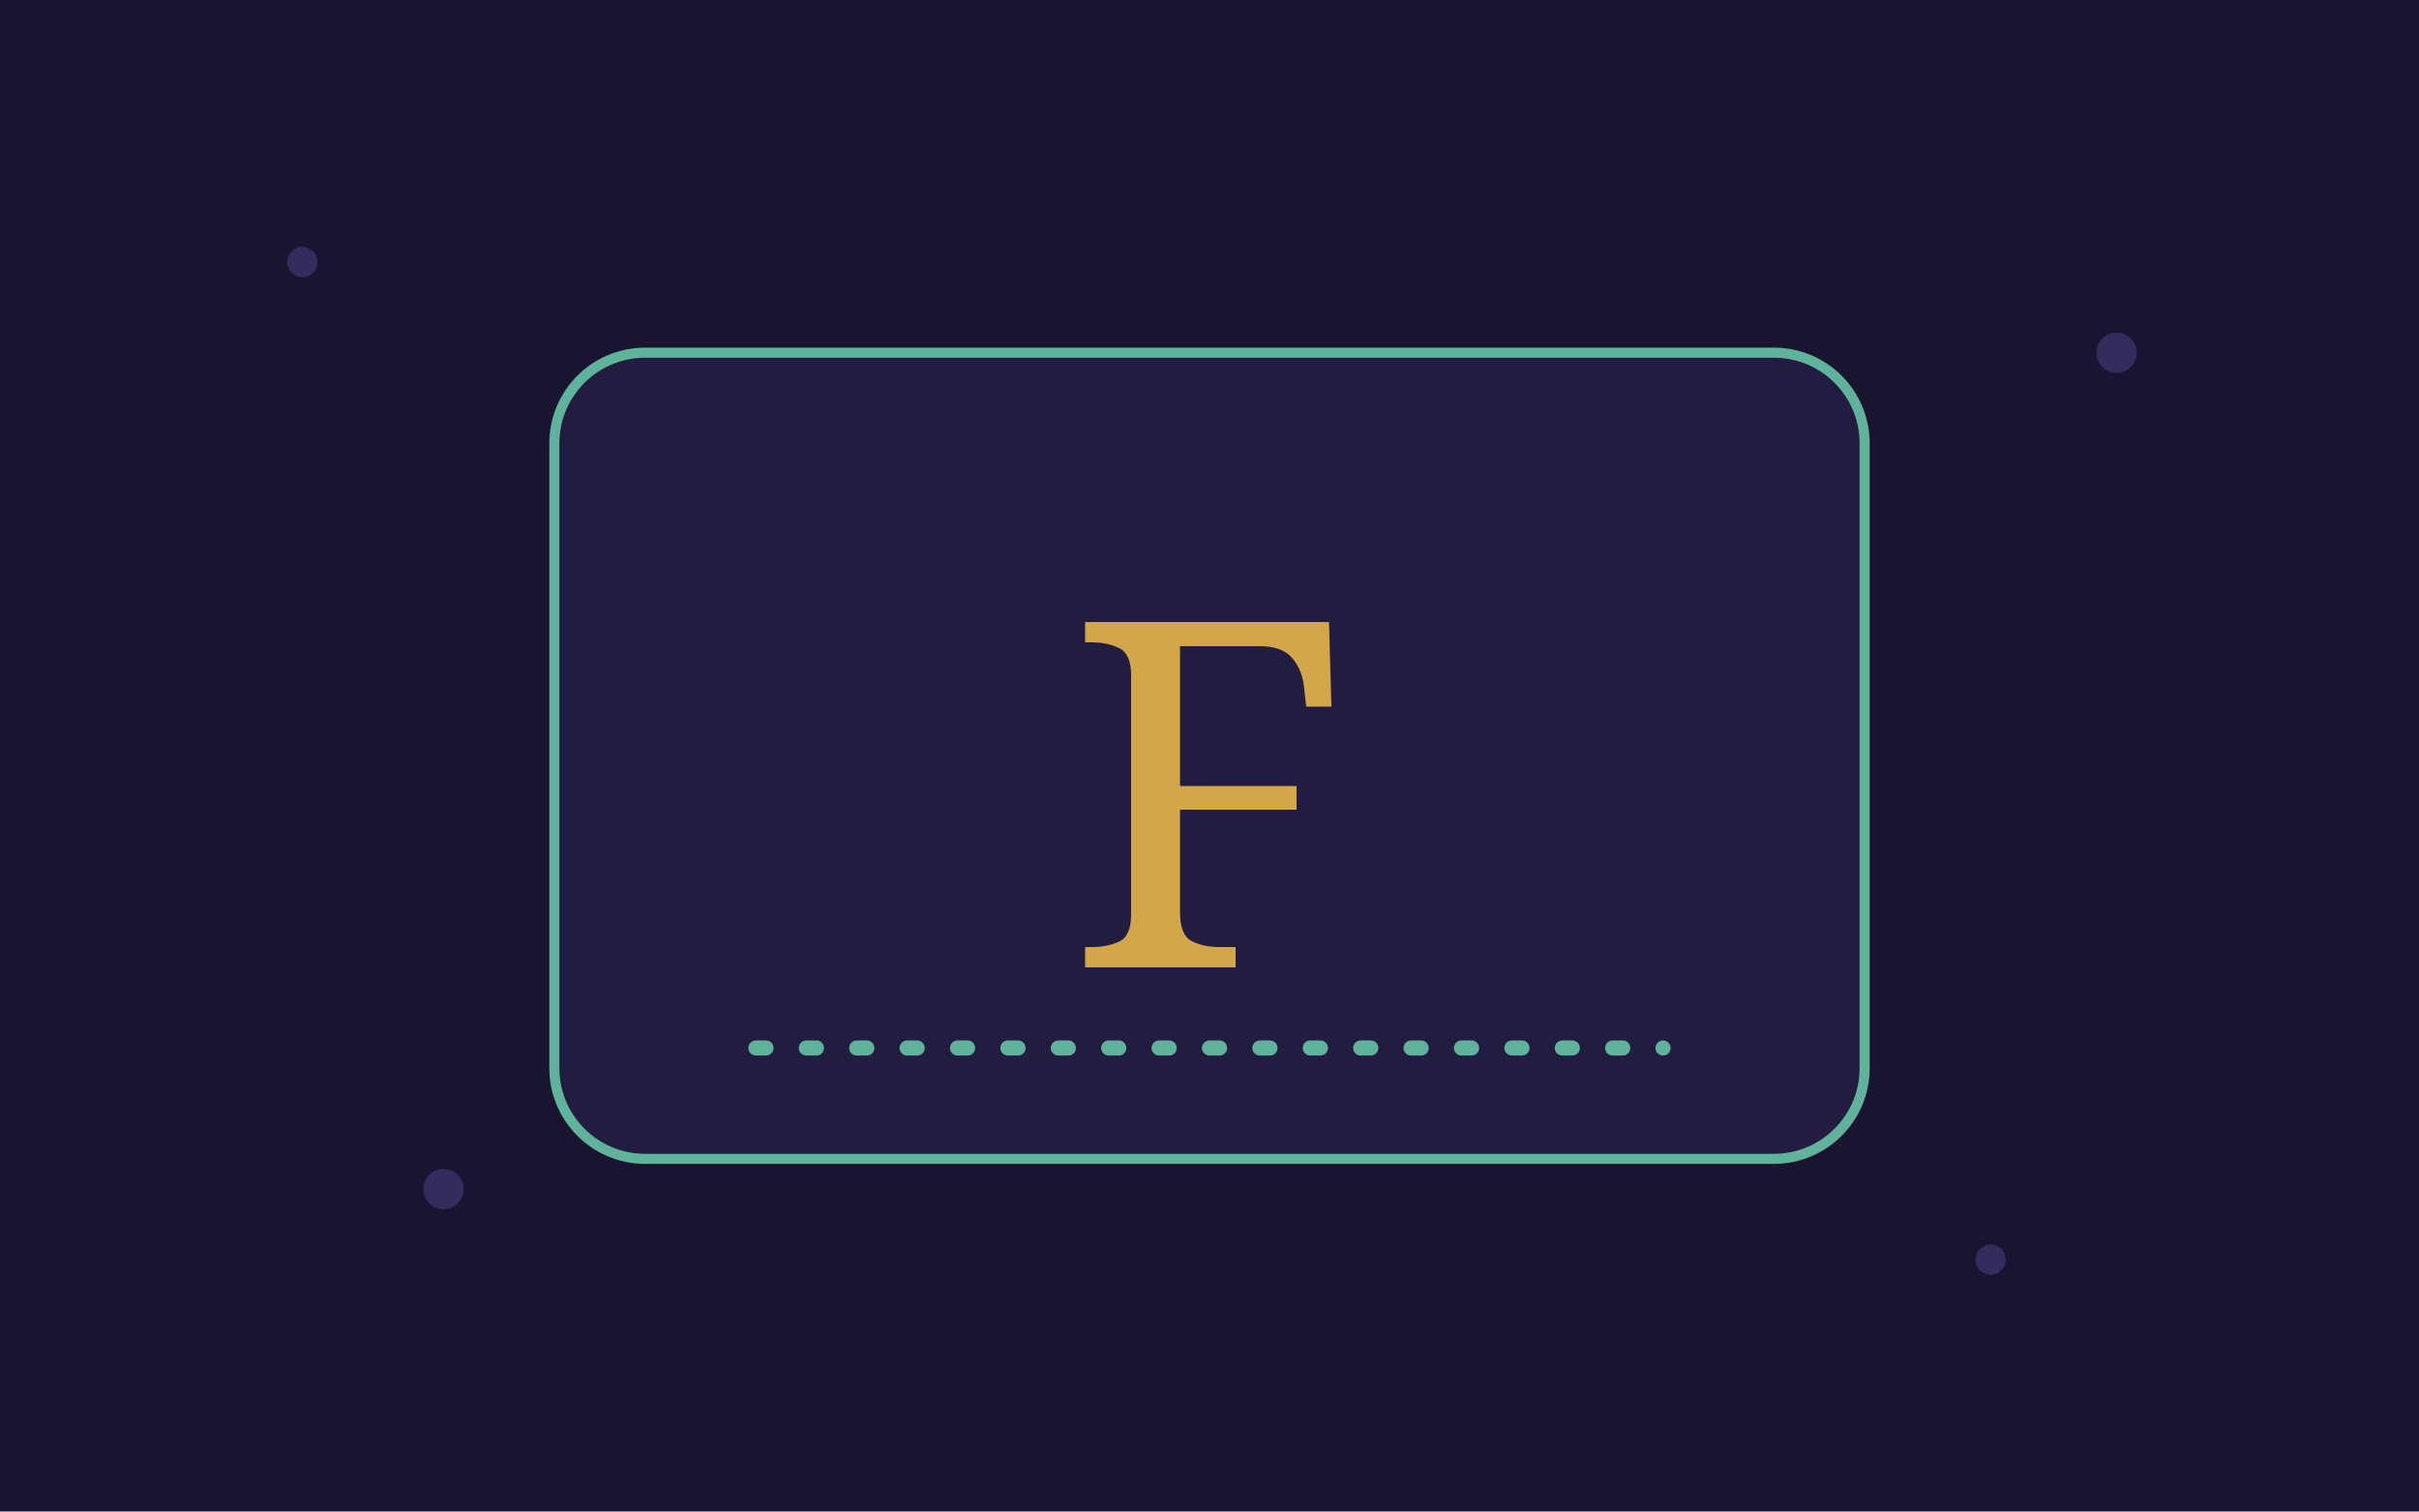
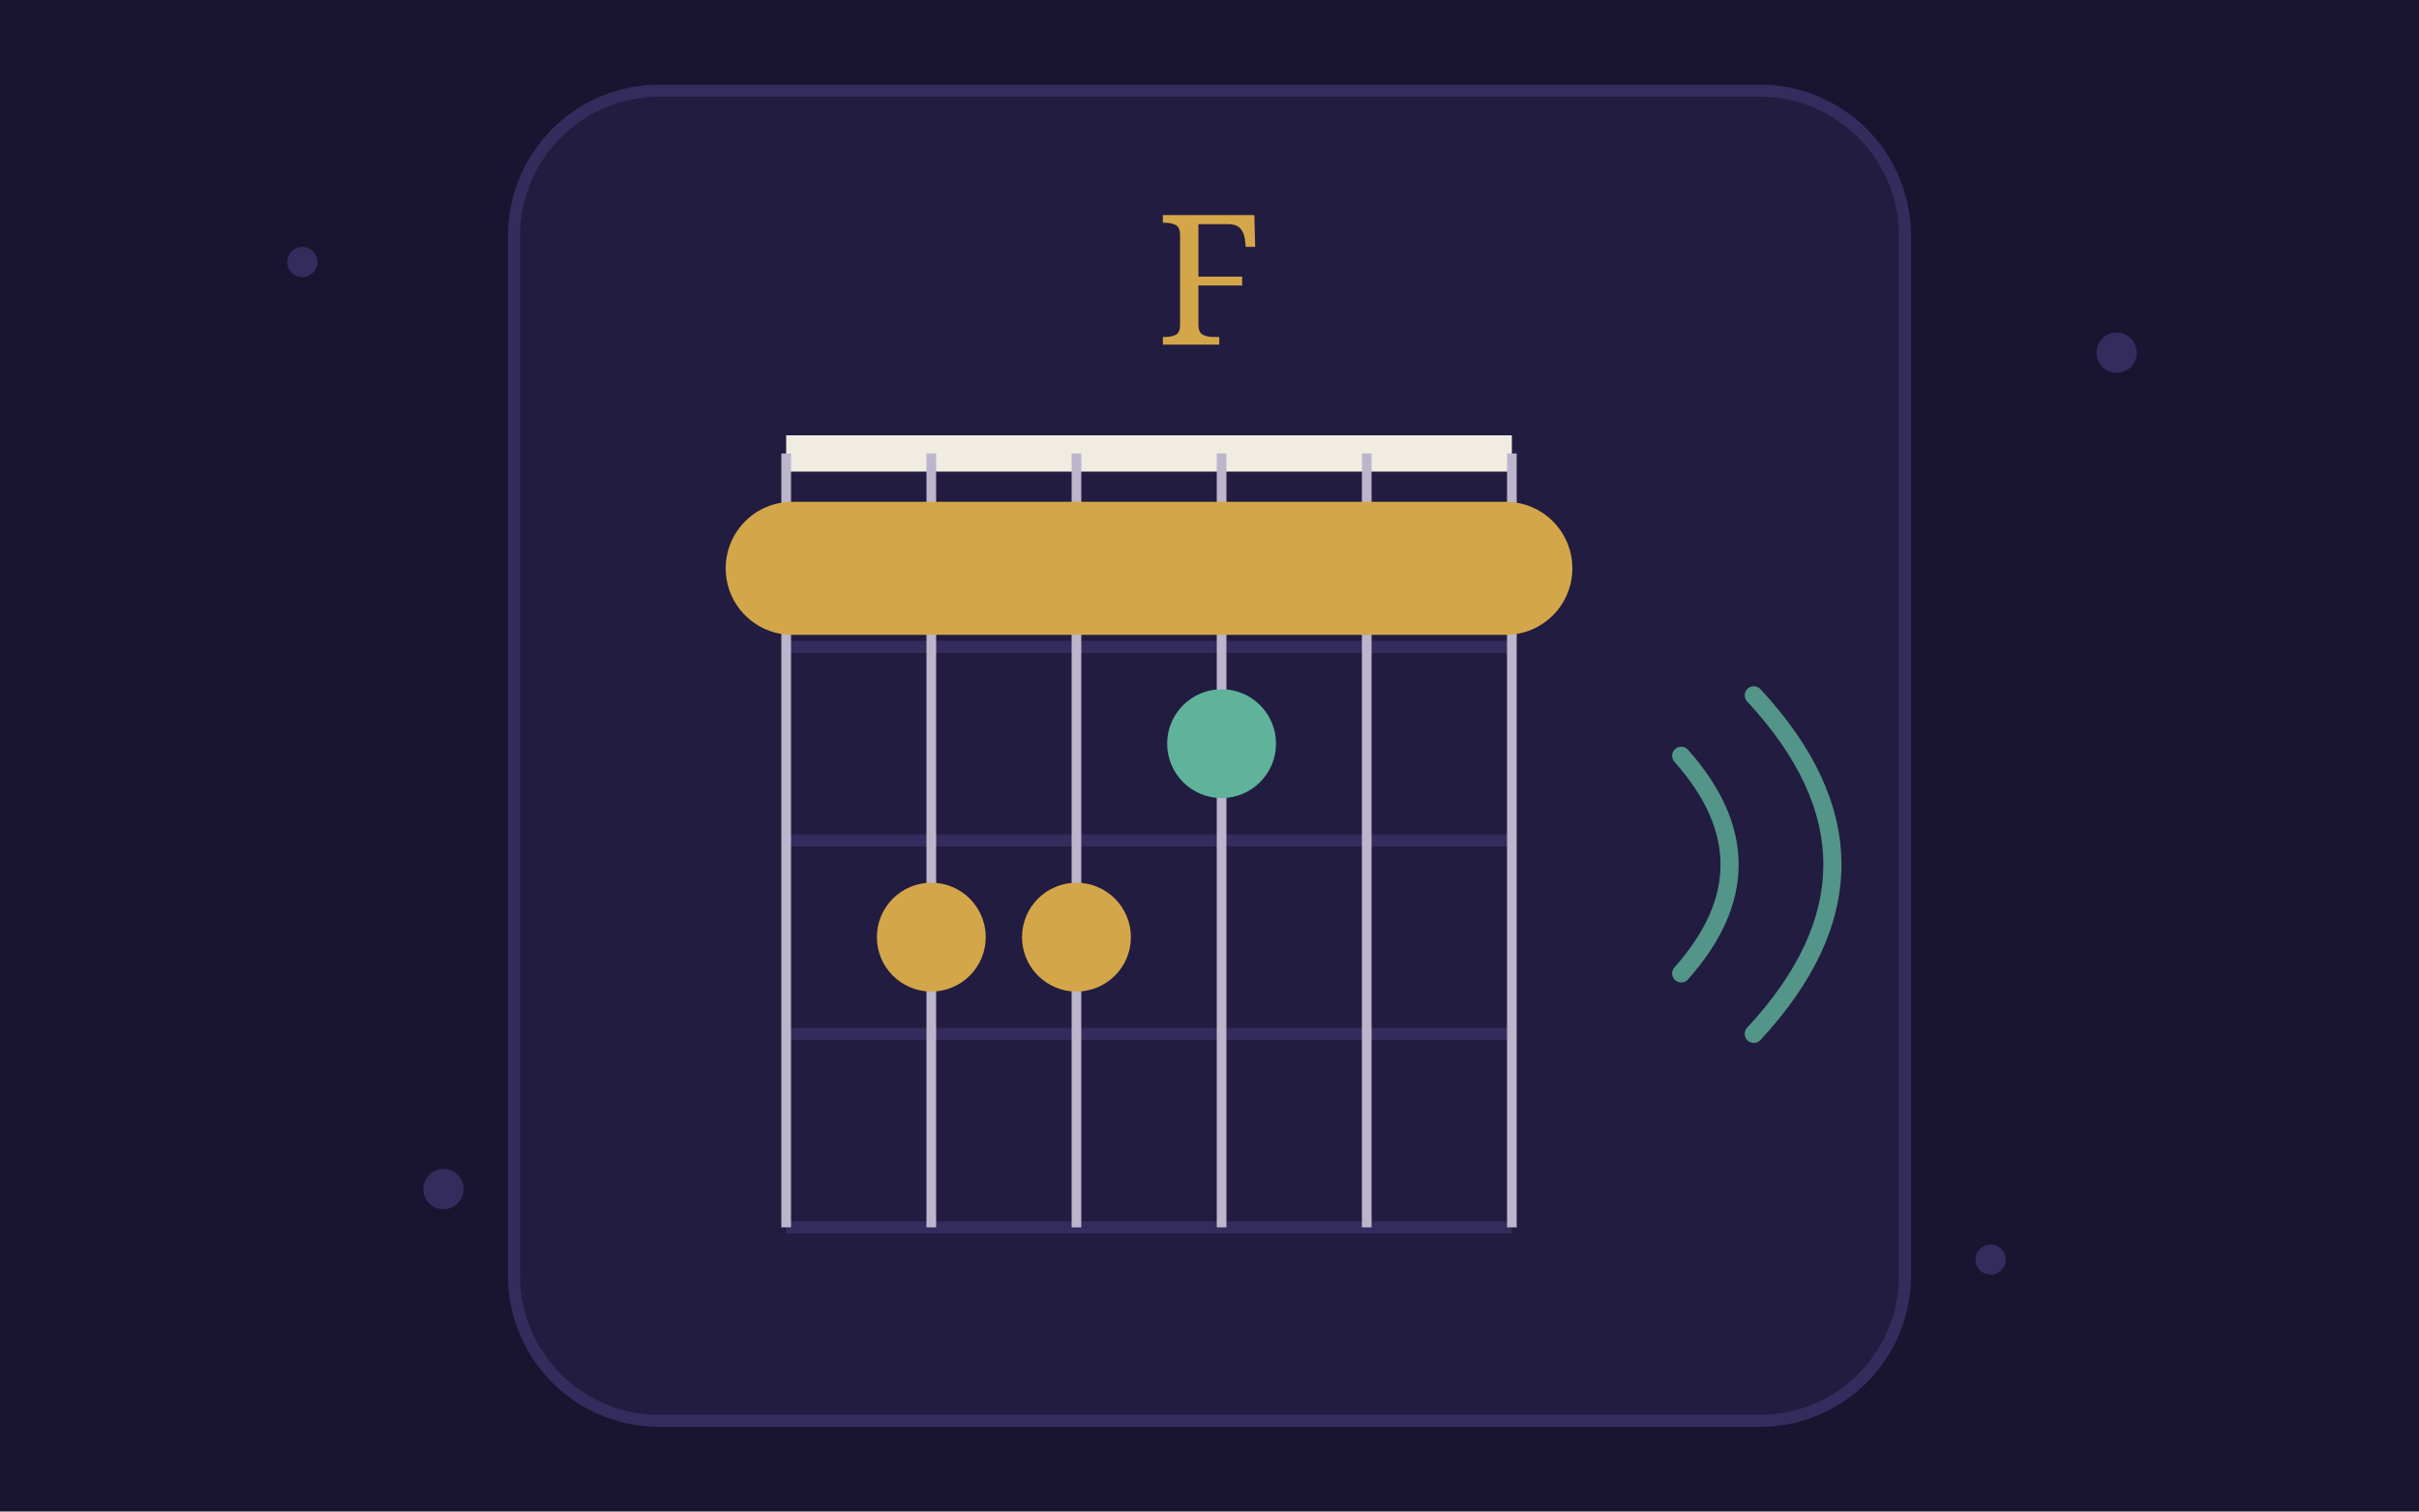
<svg xmlns="http://www.w3.org/2000/svg" viewBox="0 0 480 300" role="img" aria-label="Cejilla en movimiento">
  <rect width="480" height="300" fill="#191430" />
  <circle cx="60" cy="52" r="3" fill="#342c5c" />
  <circle cx="420" cy="70" r="4" fill="#342c5c" />
  <circle cx="395" cy="250" r="3" fill="#342c5c" />
  <circle cx="88" cy="236" r="4" fill="#342c5c" />
-   <rect x="110" y="70" width="260" height="160" rx="18" fill="#221c40" stroke="#5fb39b" stroke-width="2" />
-   <text x="240" y="192" text-anchor="middle" font-family="Marcellus, Georgia, serif" font-size="96" fill="#d4a64a">F</text>
-   <path d="M150 208 H330" stroke="#5fb39b" stroke-width="3" stroke-dasharray="2 8" stroke-linecap="round" />
+   <g transform="translate(240 150) scale(1.2) translate(-240 -150)">
+     <rect x="125" y="40" width="230" height="220" rx="24" fill="#221c40" stroke="#342c5c" stroke-width="2" />
+     <line x1="170" y1="100" x2="290" y2="100" stroke="#f1ece2" stroke-width="6" />
+     <line x1="170" y1="132" x2="290" y2="132" stroke="#342c5c" stroke-width="2" />
+     <line x1="170" y1="164" x2="290" y2="164" stroke="#342c5c" stroke-width="2" />
+     <line x1="170" y1="196" x2="290" y2="196" stroke="#342c5c" stroke-width="2" />
+     <line x1="170" y1="228" x2="290" y2="228" stroke="#342c5c" stroke-width="2" />
+     <line x1="170" y1="100" x2="170" y2="228" stroke="#bcb5cc" stroke-width="1.6" />
+     <line x1="194" y1="100" x2="194" y2="228" stroke="#bcb5cc" stroke-width="1.6" />
+     <line x1="218" y1="100" x2="218" y2="228" stroke="#bcb5cc" stroke-width="1.6" />
+     <line x1="242" y1="100" x2="242" y2="228" stroke="#bcb5cc" stroke-width="1.6" />
+     <line x1="266" y1="100" x2="266" y2="228" stroke="#bcb5cc" stroke-width="1.6" />
+     <line x1="290" y1="100" x2="290" y2="228" stroke="#bcb5cc" stroke-width="1.6" />
+     <rect x="160" y="108" width="140" height="22" rx="11" fill="#d4a64a" />
+     <circle cx="194" cy="180" r="9" fill="#d4a64a" />
+     <circle cx="218" cy="180" r="9" fill="#d4a64a" />
+     <circle cx="242" cy="148" r="9" fill="#5fb39b" />
+     <text x="240" y="82" text-anchor="middle" font-family="Marcellus, Georgia, serif" font-size="30" fill="#d4a64a">F</text>
+     <g fill="none" stroke="#5fb39b" stroke-width="3" stroke-linecap="round" opacity=".8">
+       <path d="M318 150q16 18 0 36" />
+       <path d="M330 140q26 28 0 56" />
+     </g>
+   </g>
</svg>
